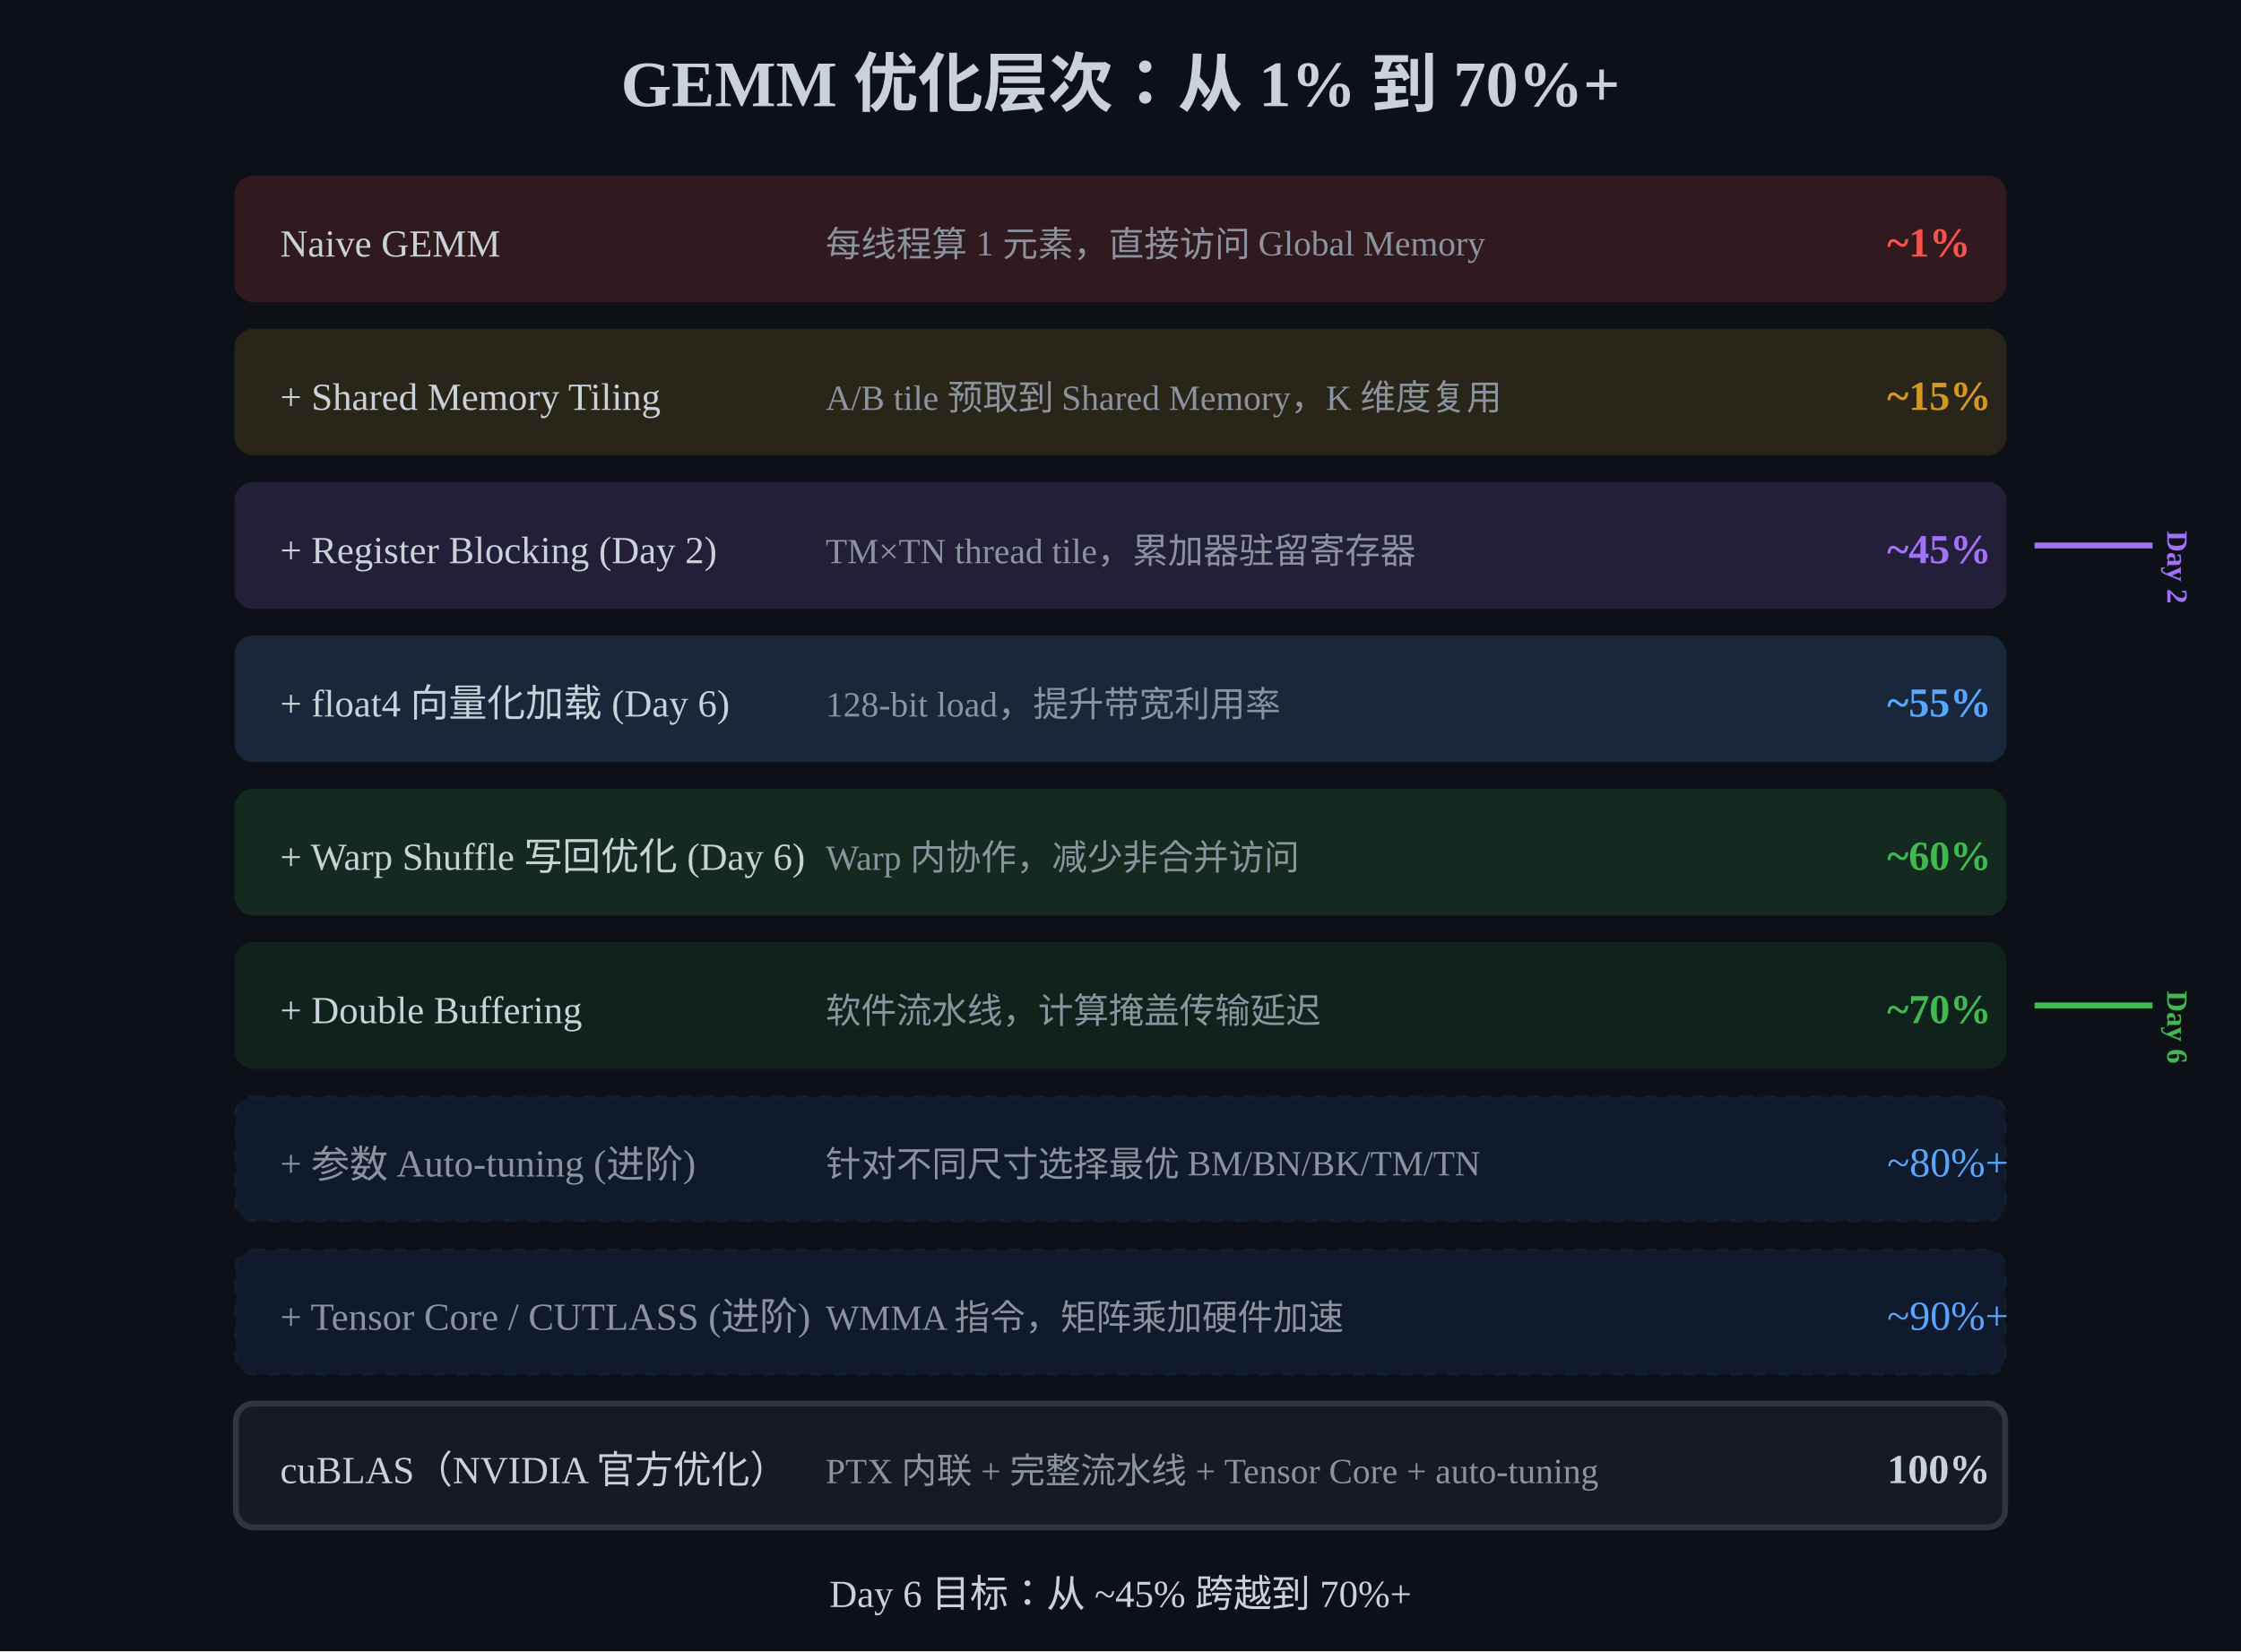
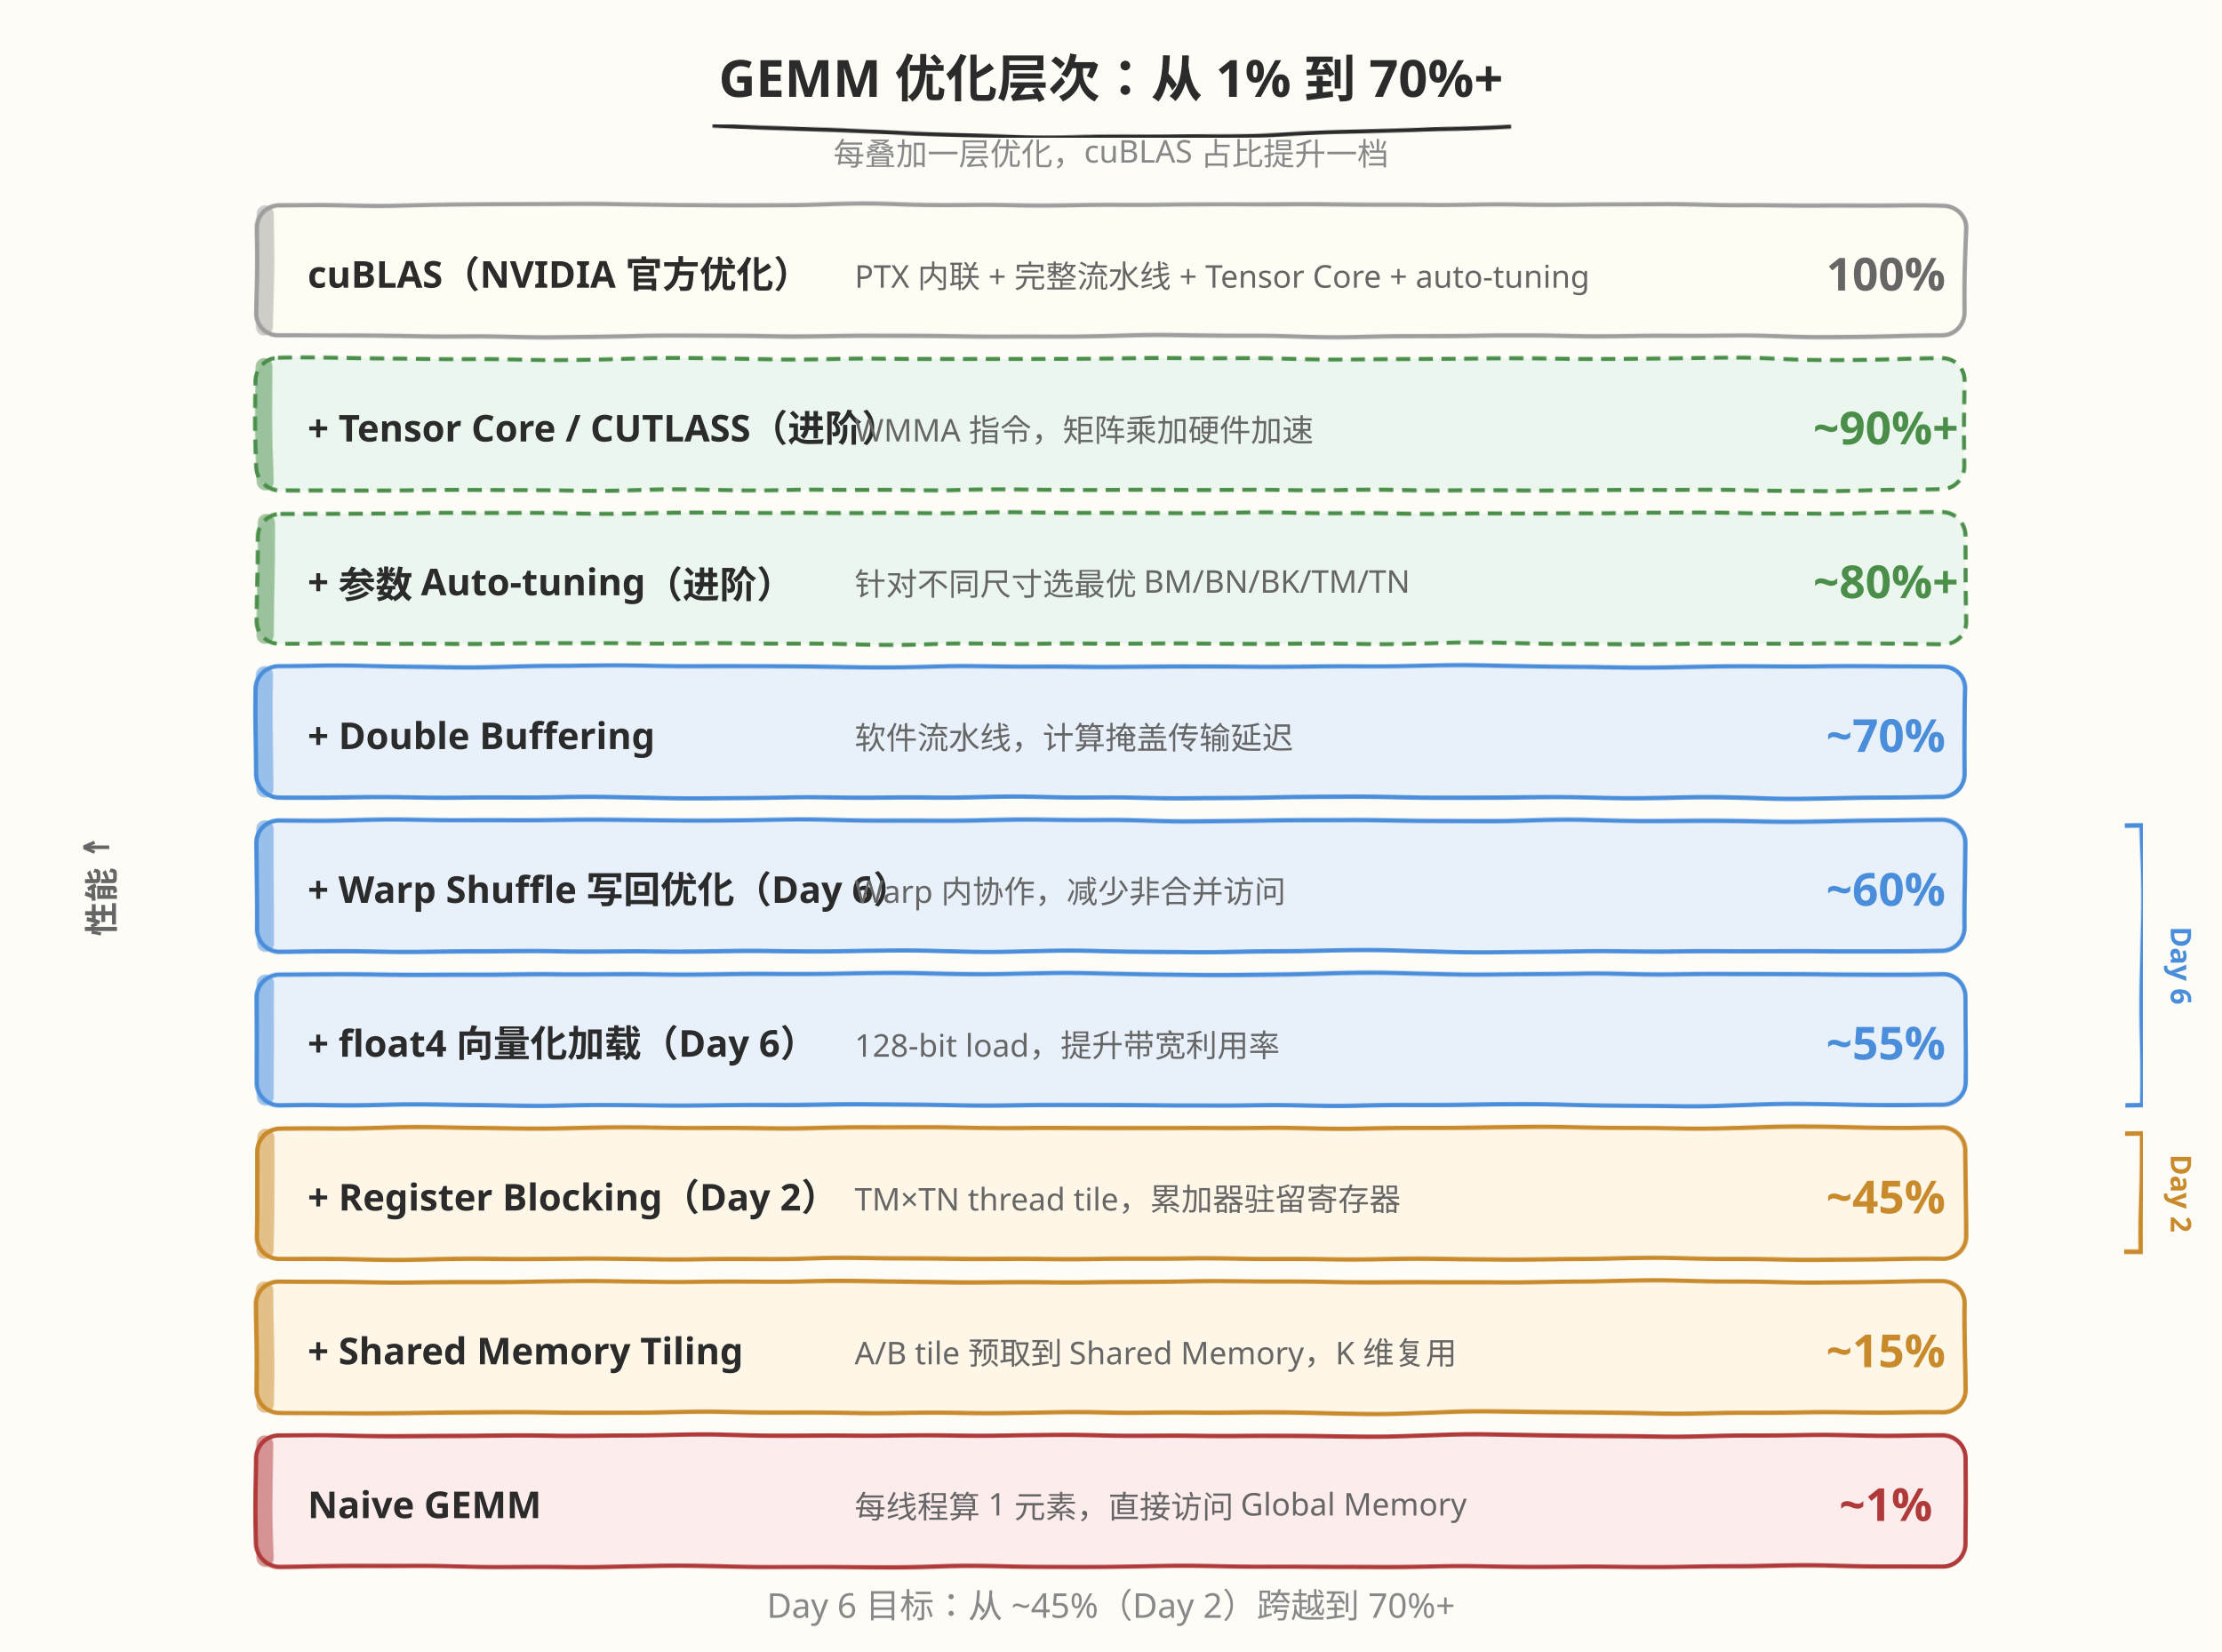
- <svg xmlns="http://www.w3.org/2000/svg" width="760" height="560" viewBox="0 0 760 560">
-   <rect width="760" height="560" fill="#0d1117" />
-   <text x="380" y="36" text-anchor="middle" font-size="22" font-weight="bold" fill="#c9d1d9">GEMM 优化层次：从 1% 到 70%+</text>
-   <g transform="translate(80, 60)">
-     <rect x="0" y="0" width="600" height="42" rx="6" fill="#f85149" opacity="0.15" stroke="#f85149" />
-     <text x="15" y="27" font-size="13" fill="#c9d1d9">Naive GEMM</text>
-     <text x="200" y="27" font-size="12" fill="#8b949e">每线程算 1 元素，直接访问 Global Memory</text>
-     <text x="560" y="27" font-size="14" fill="#f85149" font-weight="bold">~1%</text>
+ <svg xmlns="http://www.w3.org/2000/svg" viewBox="0 0 780 580" font-family="'Comic Sans MS','Marker Felt','Kaiti SC',楷体,'Segoe UI',cursive">
+   <defs>
+     <filter id="sk" x="-3%" y="-3%" width="106%" height="106%">
+       <feTurbulence type="fractalNoise" baseFrequency="0.018" numOctaves="2" seed="6" result="n" />
+       <feDisplacementMap in="SourceGraphic" in2="n" scale="1.8" />
+     </filter>
+     <marker id="ar" markerWidth="8" markerHeight="8" refX="6" refY="4" orient="auto">
+       <path d="M0,0 L8,4 L0,8 z" fill="#3a3a3a" />
+     </marker>
+   </defs>
+   <rect width="780" height="580" fill="#fdfcf7" />
+   <text x="390" y="34" text-anchor="middle" font-size="18" fill="#2b2b2b" font-weight="bold">GEMM 优化层次：从 1% 到 70%+</text>
+   <path d="M 250 44 Q 390 52 530 44" stroke="#2b2b2b" stroke-width="1.4" fill="none" filter="url(#sk)" />
+   <text x="390" y="58" text-anchor="middle" font-size="11" fill="#888">每叠加一层优化，cuBLAS 占比提升一档</text>
+   <path d="M 52 544 L 52 82" stroke="#3a3a3a" stroke-width="1.6" fill="none" marker-end="url(#ar)" filter="url(#sk)" />
+   <text x="40" y="311" font-size="12" fill="#666" font-weight="bold" transform="rotate(-90, 40, 311)" text-anchor="middle">性能 ↑</text>
+   <g filter="url(#sk)">
+     <rect x="90" y="72" width="600" height="46" rx="8" fill="#fffdf3" stroke="#9e9e9e" stroke-width="1.5" />
+     <rect x="90" y="72" width="6" height="46" fill="#9e9e9e" opacity="0.5" rx="3" />
  </g>
-   <g transform="translate(80, 112)">
-     <rect x="0" y="0" width="600" height="42" rx="6" fill="#d29922" opacity="0.15" stroke="#d29922" />
-     <text x="15" y="27" font-size="13" fill="#c9d1d9">+ Shared Memory Tiling</text>
-     <text x="200" y="27" font-size="12" fill="#8b949e">A/B tile 预取到 Shared Memory，K 维度复用</text>
-     <text x="560" y="27" font-size="14" fill="#d29922" font-weight="bold">~15%</text>
+   <text x="108" y="101" font-size="13" fill="#2b2b2b" font-weight="bold">cuBLAS（NVIDIA 官方优化）</text>
+   <text x="300" y="101" font-size="11" fill="#666">PTX 内联 + 完整流水线 + Tensor Core + auto-tuning</text>
+   <text x="662" y="102" text-anchor="middle" font-size="16" fill="#666" font-weight="bold">100%</text>
+   <g filter="url(#sk)">
+     <rect x="90" y="126" width="600" height="46" rx="8" fill="#eaf6ee" stroke="#4a8e4a" stroke-width="1.4" stroke-dasharray="5,3" />
+     <rect x="90" y="126" width="6" height="46" fill="#4a8e4a" opacity="0.5" rx="3" />
  </g>
-   <g transform="translate(80, 164)">
-     <rect x="0" y="0" width="600" height="42" rx="6" fill="#a371f7" opacity="0.15" stroke="#a371f7" />
-     <text x="15" y="27" font-size="13" fill="#c9d1d9">+ Register Blocking (Day 2)</text>
-     <text x="200" y="27" font-size="12" fill="#8b949e">TM×TN thread tile，累加器驻留寄存器</text>
-     <text x="560" y="27" font-size="14" fill="#a371f7" font-weight="bold">~45%</text>
+   <text x="108" y="155" font-size="13" fill="#2b2b2b" font-weight="bold">+ Tensor Core / CUTLASS（进阶）</text>
+   <text x="300" y="155" font-size="11" fill="#666">WMMA 指令，矩阵乘加硬件加速</text>
+   <text x="662" y="156" text-anchor="middle" font-size="16" fill="#4a8e4a" font-weight="bold">~90%+</text>
+   <g filter="url(#sk)">
+     <rect x="90" y="180" width="600" height="46" rx="8" fill="#eaf6ee" stroke="#4a8e4a" stroke-width="1.4" stroke-dasharray="5,3" />
+     <rect x="90" y="180" width="6" height="46" fill="#4a8e4a" opacity="0.5" rx="3" />
  </g>
-   <g transform="translate(80, 216)">
-     <rect x="0" y="0" width="600" height="42" rx="6" fill="#58a6ff" opacity="0.15" stroke="#58a6ff" />
-     <text x="15" y="27" font-size="13" fill="#c9d1d9">+ float4 向量化加载 (Day 6)</text>
-     <text x="200" y="27" font-size="12" fill="#8b949e">128-bit load，提升带宽利用率</text>
-     <text x="560" y="27" font-size="14" fill="#58a6ff" font-weight="bold">~55%</text>
+   <text x="108" y="209" font-size="13" fill="#2b2b2b" font-weight="bold">+ 参数 Auto-tuning（进阶）</text>
+   <text x="300" y="209" font-size="11" fill="#666">针对不同尺寸选最优 BM/BN/BK/TM/TN</text>
+   <text x="662" y="210" text-anchor="middle" font-size="16" fill="#4a8e4a" font-weight="bold">~80%+</text>
+   <g filter="url(#sk)">
+     <rect x="90" y="234" width="600" height="46" rx="8" fill="#e8f0fa" stroke="#4a8edb" stroke-width="1.5" />
+     <rect x="90" y="234" width="6" height="46" fill="#4a8edb" opacity="0.5" rx="3" />
  </g>
-   <g transform="translate(80, 268)">
-     <rect x="0" y="0" width="600" height="42" rx="6" fill="#3fb950" opacity="0.15" stroke="#3fb950" />
-     <text x="15" y="27" font-size="13" fill="#c9d1d9">+ Warp Shuffle 写回优化 (Day 6)</text>
-     <text x="200" y="27" font-size="12" fill="#8b949e">Warp 内协作，减少非合并访问</text>
-     <text x="560" y="27" font-size="14" fill="#3fb950" font-weight="bold">~60%</text>
+   <text x="108" y="263" font-size="13" fill="#2b2b2b" font-weight="bold">+ Double Buffering</text>
+   <text x="300" y="263" font-size="11" fill="#666">软件流水线，计算掩盖传输延迟</text>
+   <text x="662" y="264" text-anchor="middle" font-size="16" fill="#4a8edb" font-weight="bold">~70%</text>
+   <g filter="url(#sk)">
+     <rect x="90" y="288" width="600" height="46" rx="8" fill="#e8f0fa" stroke="#4a8edb" stroke-width="1.5" />
+     <rect x="90" y="288" width="6" height="46" fill="#4a8edb" opacity="0.5" rx="3" />
  </g>
-   <g transform="translate(80, 320)">
-     <rect x="0" y="0" width="600" height="42" rx="6" fill="#238636" opacity="0.15" stroke="#238636" />
-     <text x="15" y="27" font-size="13" fill="#c9d1d9">+ Double Buffering</text>
-     <text x="200" y="27" font-size="12" fill="#8b949e">软件流水线，计算掩盖传输延迟</text>
-     <text x="560" y="27" font-size="14" fill="#3fb950" font-weight="bold">~70%</text>
+   <text x="108" y="317" font-size="13" fill="#2b2b2b" font-weight="bold">+ Warp Shuffle 写回优化（Day 6）</text>
+   <text x="300" y="317" font-size="11" fill="#666">Warp 内协作，减少非合并访问</text>
+   <text x="662" y="318" text-anchor="middle" font-size="16" fill="#4a8edb" font-weight="bold">~60%</text>
+   <g filter="url(#sk)">
+     <rect x="90" y="342" width="600" height="46" rx="8" fill="#e8f0fa" stroke="#4a8edb" stroke-width="1.5" />
+     <rect x="90" y="342" width="6" height="46" fill="#4a8edb" opacity="0.5" rx="3" />
  </g>
-   <g transform="translate(80, 372)">
-     <rect x="0" y="0" width="600" height="42" rx="6" fill="#1f6feb" opacity="0.1" stroke="#58a6ff" stroke-dasharray="4" />
-     <text x="15" y="27" font-size="13" fill="#8b949e">+ 参数 Auto-tuning (进阶)</text>
-     <text x="200" y="27" font-size="12" fill="#8b949e">针对不同尺寸选择最优 BM/BN/BK/TM/TN</text>
-     <text x="560" y="27" font-size="14" fill="#58a6ff">~80%+</text>
+   <text x="108" y="371" font-size="13" fill="#2b2b2b" font-weight="bold">+ float4 向量化加载（Day 6）</text>
+   <text x="300" y="371" font-size="11" fill="#666">128-bit load，提升带宽利用率</text>
+   <text x="662" y="372" text-anchor="middle" font-size="16" fill="#4a8edb" font-weight="bold">~55%</text>
+   <g filter="url(#sk)">
+     <rect x="90" y="396" width="600" height="46" rx="8" fill="#fef6e6" stroke="#c98a2b" stroke-width="1.5" />
+     <rect x="90" y="396" width="6" height="46" fill="#c98a2b" opacity="0.5" rx="3" />
  </g>
-   <g transform="translate(80, 424)">
-     <rect x="0" y="0" width="600" height="42" rx="6" fill="#1f6feb" opacity="0.1" stroke="#58a6ff" stroke-dasharray="4" />
-     <text x="15" y="27" font-size="13" fill="#8b949e">+ Tensor Core / CUTLASS (进阶)</text>
-     <text x="200" y="27" font-size="12" fill="#8b949e">WMMA 指令，矩阵乘加硬件加速</text>
-     <text x="560" y="27" font-size="14" fill="#58a6ff">~90%+</text>
+   <text x="108" y="425" font-size="13" fill="#2b2b2b" font-weight="bold">+ Register Blocking（Day 2）</text>
+   <text x="300" y="425" font-size="11" fill="#666">TM×TN thread tile，累加器驻留寄存器</text>
+   <text x="662" y="426" text-anchor="middle" font-size="16" fill="#c98a2b" font-weight="bold">~45%</text>
+   <g filter="url(#sk)">
+     <rect x="90" y="450" width="600" height="46" rx="8" fill="#fef6e6" stroke="#c98a2b" stroke-width="1.5" />
+     <rect x="90" y="450" width="6" height="46" fill="#c98a2b" opacity="0.5" rx="3" />
  </g>
-   <g transform="translate(80, 476)">
-     <rect x="0" y="0" width="600" height="42" rx="6" fill="#161b22" stroke="#30363d" stroke-width="2" />
-     <text x="15" y="27" font-size="13" fill="#c9d1d9">cuBLAS（NVIDIA 官方优化）</text>
-     <text x="200" y="27" font-size="12" fill="#8b949e">PTX 内联 + 完整流水线 + Tensor Core + auto-tuning</text>
-     <text x="560" y="27" font-size="14" fill="#c9d1d9" font-weight="bold">100%</text>
+   <text x="108" y="479" font-size="13" fill="#2b2b2b" font-weight="bold">+ Shared Memory Tiling</text>
+   <text x="300" y="479" font-size="11" fill="#666">A/B tile 预取到 Shared Memory，K 维复用</text>
+   <text x="662" y="480" text-anchor="middle" font-size="16" fill="#c98a2b" font-weight="bold">~15%</text>
+   <g filter="url(#sk)">
+     <rect x="90" y="504" width="600" height="46" rx="8" fill="#fdecec" stroke="#b03a3a" stroke-width="1.5" />
+     <rect x="90" y="504" width="6" height="46" fill="#b03a3a" opacity="0.5" rx="3" />
  </g>
-   <line x1="690" y1="185" x2="730" y2="185" stroke="#a371f7" stroke-width="2" />
-   <text x="735" y="180" font-size="10" fill="#a371f7" font-weight="bold" transform="rotate(90, 735, 180)">Day 2</text>
-   <line x1="690" y1="341" x2="730" y2="341" stroke="#3fb950" stroke-width="2" />
-   <text x="735" y="336" font-size="10" fill="#3fb950" font-weight="bold" transform="rotate(90, 735, 336)">Day 6</text>
-   <text x="380" y="545" text-anchor="middle" font-size="13" fill="#c9d1d9">Day 6 目标：从 ~45% 跨越到 70%+</text>
+   <text x="108" y="533" font-size="13" fill="#2b2b2b" font-weight="bold">Naive GEMM</text>
+   <text x="300" y="533" font-size="11" fill="#666">每线程算 1 元素，直接访问 Global Memory</text>
+   <text x="662" y="534" text-anchor="middle" font-size="16" fill="#b03a3a" font-weight="bold">~1%</text>
+   <path d="M 746 290 L 752 290 L 752 388 L 746 388" stroke="#4a8edb" stroke-width="1.6" fill="none" filter="url(#sk)" />
+   <text x="762" y="339" font-size="10" fill="#4a8edb" font-weight="bold" transform="rotate(90, 762, 339)" text-anchor="middle">Day 6</text>
+   <path d="M 746 398 L 752 398 L 752 440 L 746 440" stroke="#c98a2b" stroke-width="1.6" fill="none" filter="url(#sk)" />
+   <text x="762" y="419" font-size="10" fill="#c98a2b" font-weight="bold" transform="rotate(90, 762, 419)" text-anchor="middle">Day 2</text>
+   <text x="390" y="568" text-anchor="middle" font-size="12" fill="#888">Day 6 目标：从 ~45%（Day 2）跨越到 70%+</text>
</svg>
